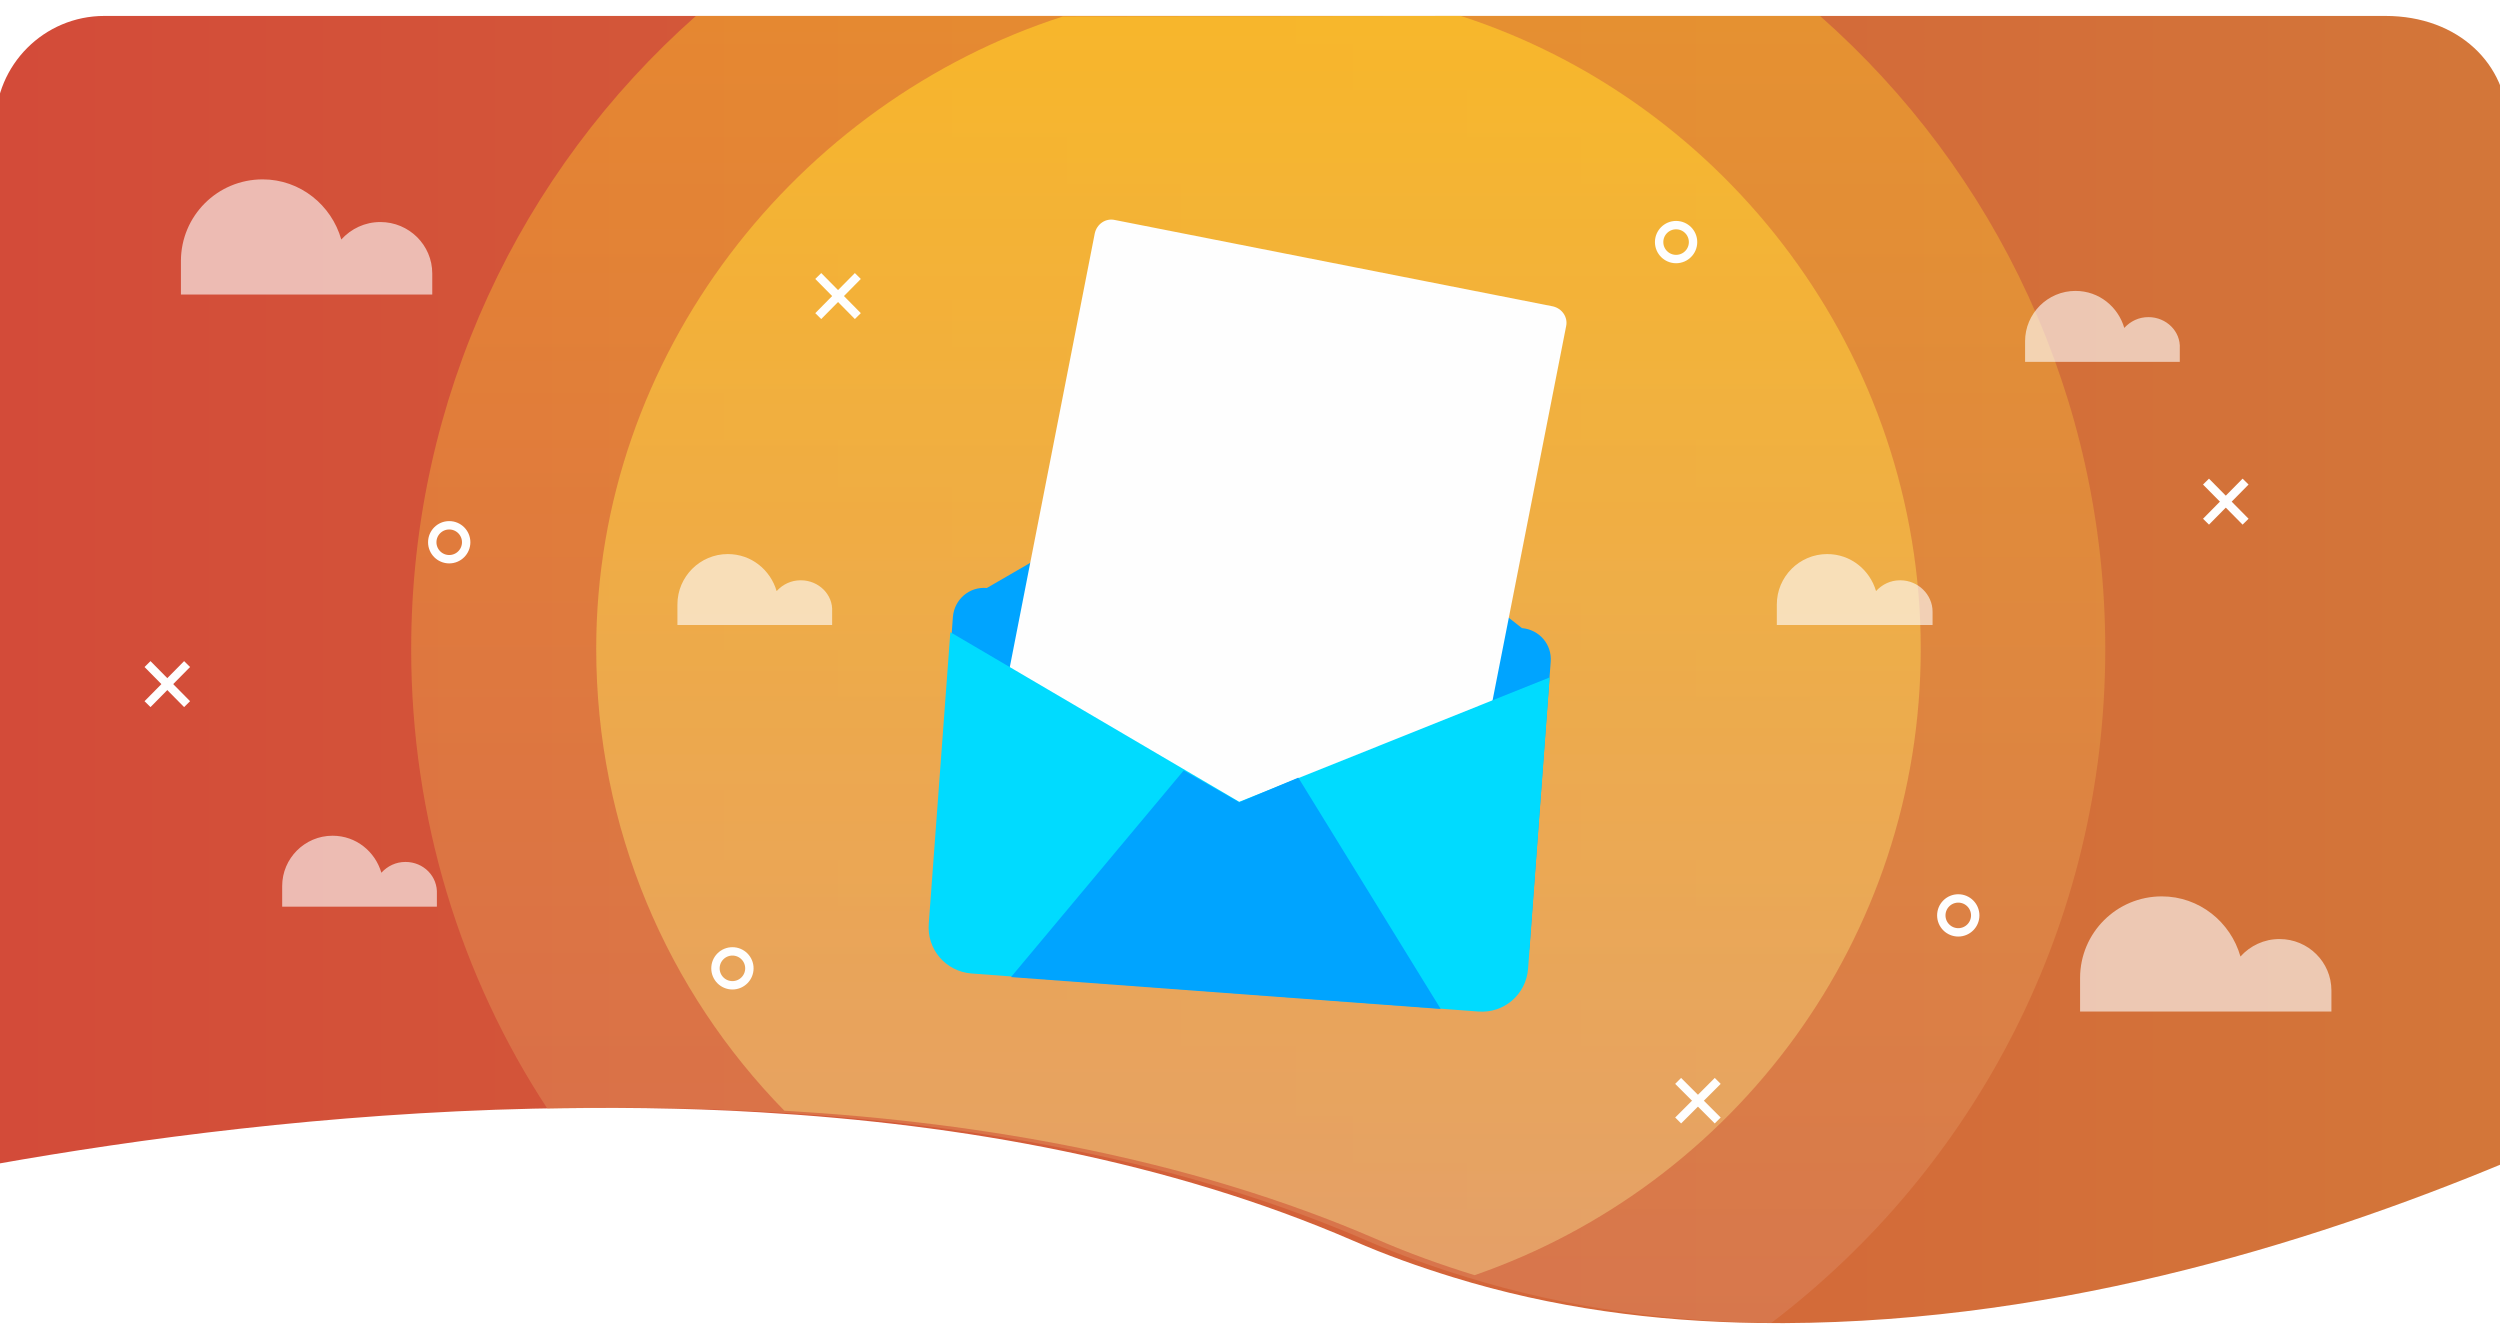
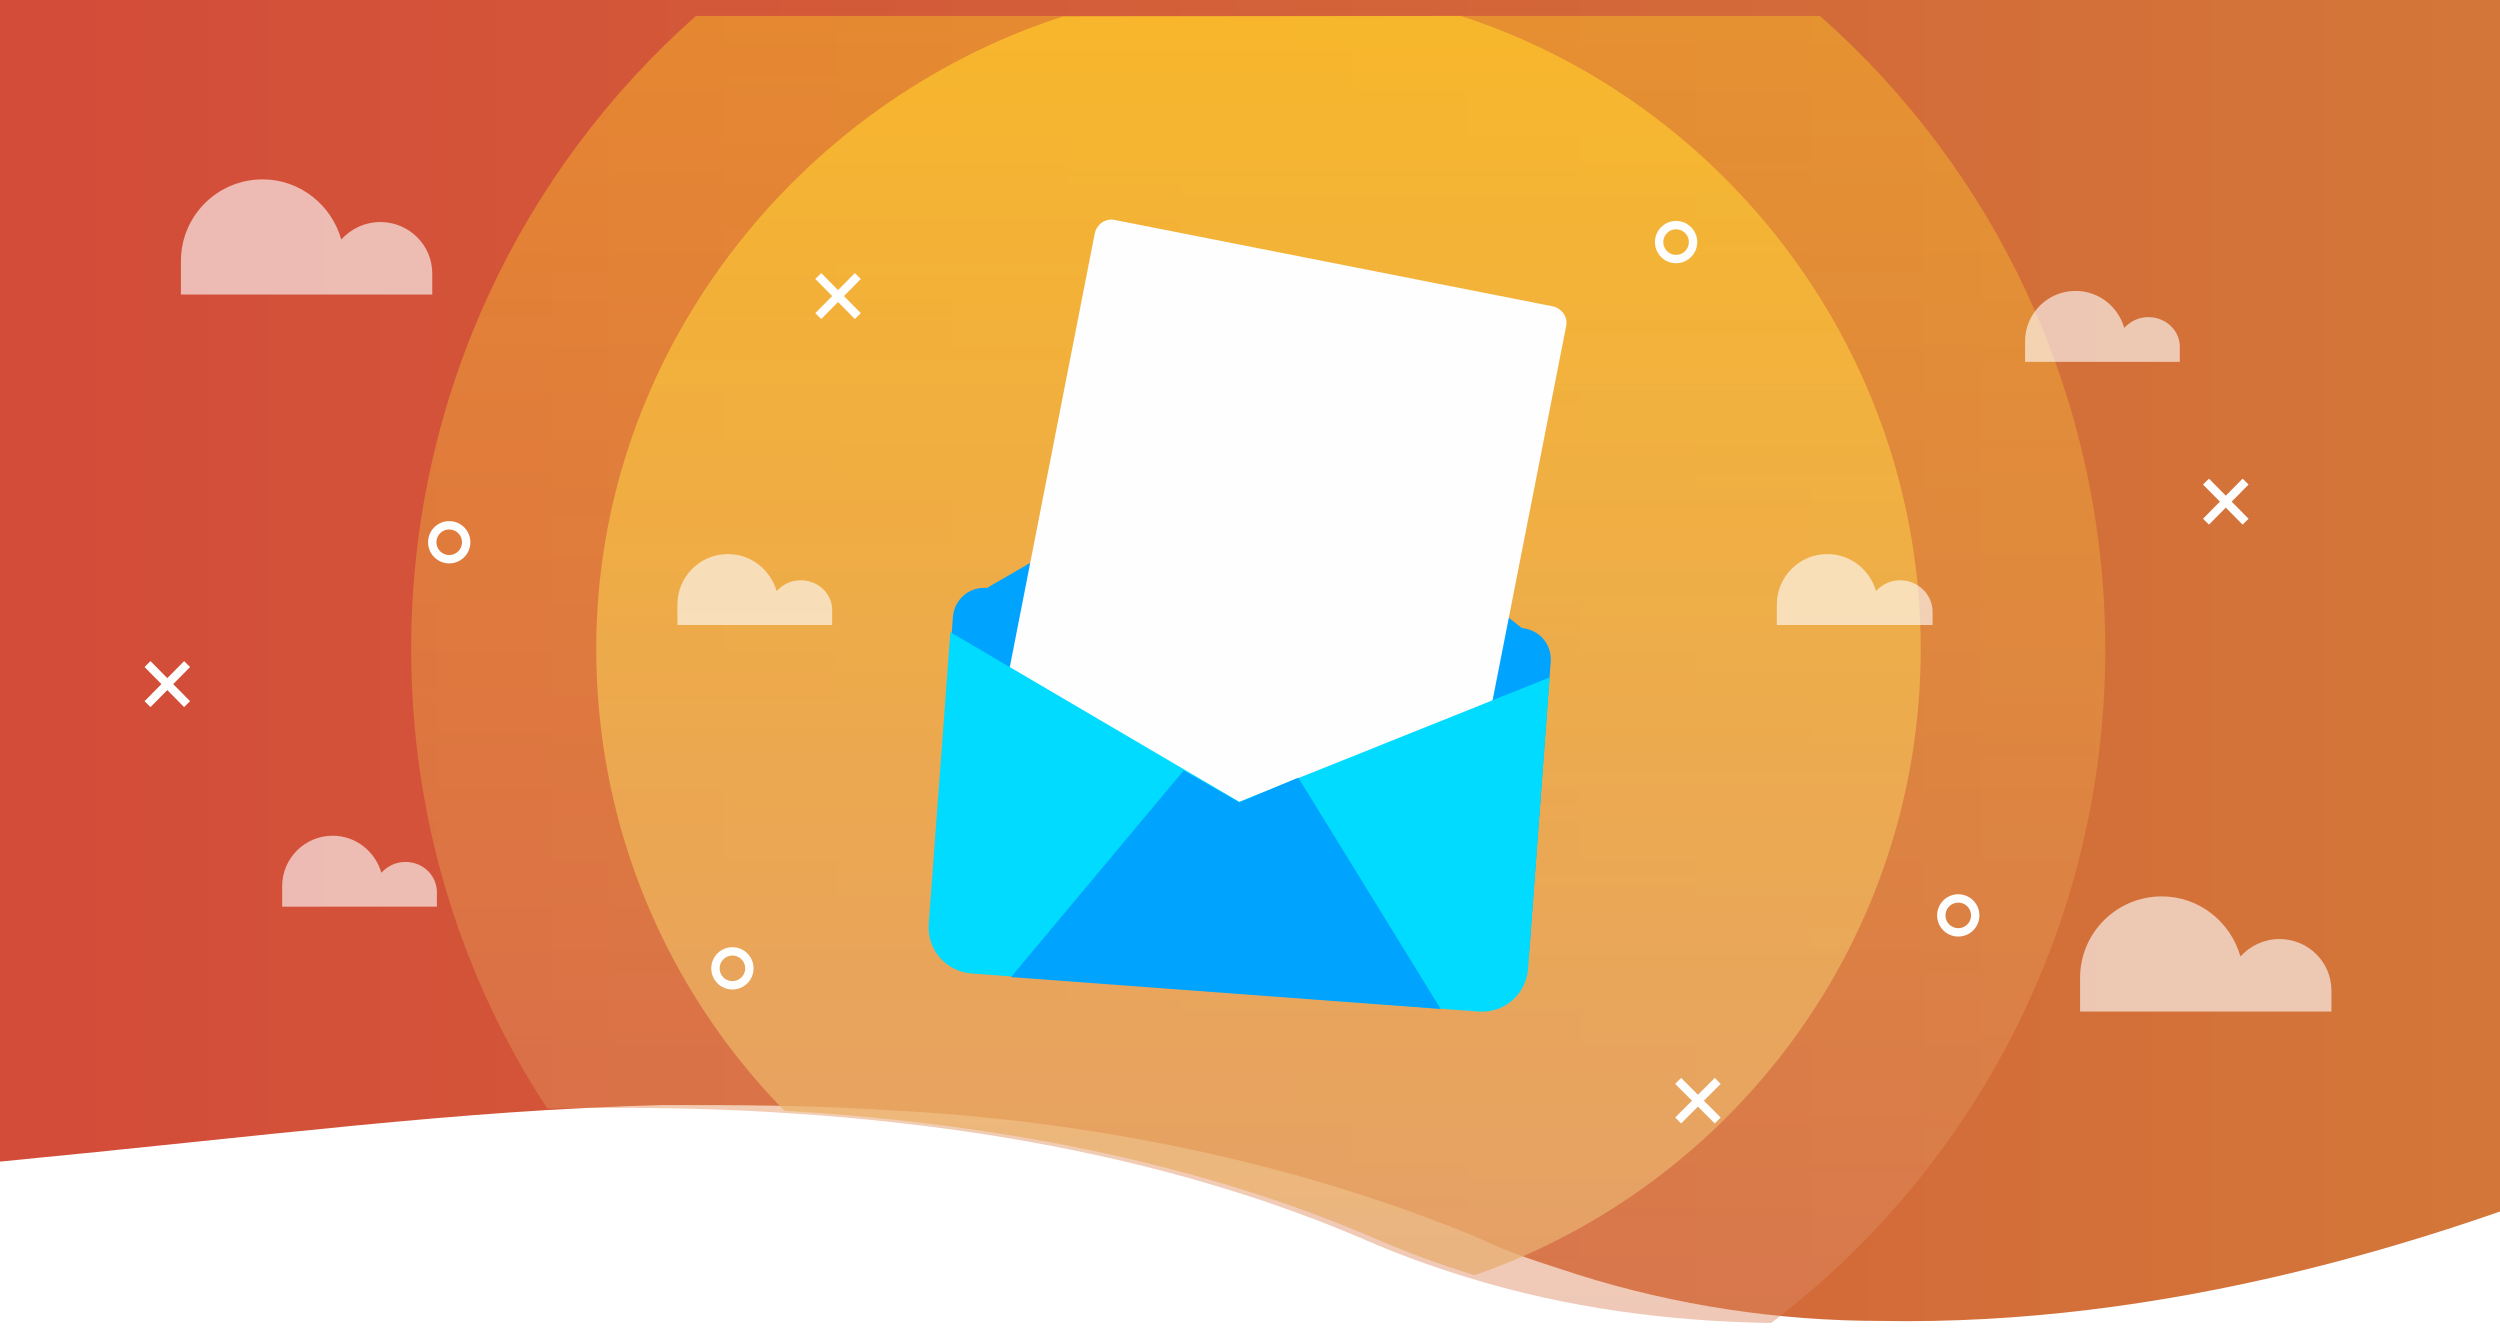
- <svg xmlns="http://www.w3.org/2000/svg" version="1.1" id="OBJECTS" x="0px" y="0px" viewBox="0 0 486.4 258.5" style="enable-background:new 0 0 486.4 258.5;" xml:space="preserve">
+ <svg xmlns="http://www.w3.org/2000/svg" version="1.1" id="OBJECTS" x="0px" y="0px" viewBox="0 0 486.4 258.5" style="enable-background:new 0 307 1024 256;" xml:space="preserve">
  <style type="text/css">
	.st0{fill:url(#SVGID_1_);}
	.st1{opacity:0.46;fill:url(#SVGID_2_);}
	.st2{opacity:0.76;fill:url(#SVGID_3_);}
	.st3{fill:#00A4FF;}
	.st4{fill:#FEFEFE;}
	.st5{fill:#00DBFF;}
	.st6{opacity:0.62;fill:#FEFEFE;}
	.st7{fill:none;stroke:#FEFEFE;stroke-width:1.631;stroke-miterlimit:10;}
</style>
  <g>
    <linearGradient id="SVGID_1_" gradientUnits="userSpaceOnUse" x1="1.733" y1="130.276" x2="487.901" y2="130.276">
      <stop offset="0" style="stop-color:#D34B39" />
      <stop offset="0.984" style="stop-color:#D37639" />
    </linearGradient>
-     <path class="st0" d="M487.9,24.3V226c-39.3,16.4-91,32.2-146,31.4c-19.9-0.3-39.8-2.9-59.2-8.9c-6.5-2-13-4.3-19.4-7.1   c-35.8-15.5-76.1-22.7-115.5-25c-14.9-0.9-29.7-1-44-0.7c-40.1,0.9-77.1,5.9-104.7,10.8V24.3c0-11.7,9.5-21.2,21.2-21.2h443.8   C478.4,3.1,487.9,12.6,487.9,24.3z" />
+     <path class="st0" d="M512 0V226c-39 16-91 32-146 31-20 0-40-3-59-9-6-2-13-4-19-7-36-15-76-23-115-25-15-1-30-1-44-1-40 1-77 6-129 11V0z" />
    <linearGradient id="SVGID_2_" gradientUnits="userSpaceOnUse" x1="244.817" y1="-30.028" x2="244.817" y2="329.491">
      <stop offset="0" style="stop-color:#FFC720" />
      <stop offset="0.984" style="stop-color:#D57973" />
    </linearGradient>
    <path class="st1" d="M409.6,126.3c0,53.5-25.5,101.1-65,131.1c-19.9-0.3-39.8-2.9-59.2-8.9c-6.5-2-13-4.3-19.4-7.1   c-35.8-15.5-76.1-22.7-115.5-25c-14.9-0.9-29.7-1-44-0.7C89.7,190.1,80,159.3,80,126.3c0-49,21.4-93.1,55.4-123.2h218.7   C388.2,33.2,409.6,77.3,409.6,126.3z" />
    <linearGradient id="SVGID_3_" gradientUnits="userSpaceOnUse" x1="244.817" y1="-28.808" x2="244.817" y2="317.469">
      <stop offset="0" style="stop-color:#FFC720" />
      <stop offset="0.984" style="stop-color:#E3A884" />
    </linearGradient>
    <path class="st2" d="M373.7,126.2c0,56.5-36.3,104.4-86.8,121.9c-6.5-2-12.9-4.3-19.3-7.1c-35.7-15.4-75.8-22.6-115-24.9   c-22.7-23.2-36.6-54.9-36.6-89.9c0-57.3,39.1-106.3,90.8-123l77.4-0.1C335.8,19.8,373.7,68.9,373.7,126.2z" />
    <g>
      <path class="st3" d="M291.1,189.7l-104.2-7.8c-3.4-0.3-5.9-3.2-5.6-6.6l4.1-55.3c0.3-3.4,3.2-5.9,6.6-5.6L239.3,87l15.4,2.6    l41.4,32.6c3.4,0.3,5.9,3.2,5.6,6.6l-4.1,55.3C297.4,187.4,294.4,189.9,291.1,189.7z" />
      <g>
        <path class="st4" d="M278.8,178.4l-85.2-16.8c-1.8-0.4-3-2.1-2.6-3.9L213,45.4c0.4-1.8,2.1-3,3.9-2.6l85.2,16.8     c1.8,0.4,3,2.1,2.6,3.9l-22.1,112.4C282.4,177.6,280.6,178.8,278.8,178.4z" />
      </g>
      <path class="st5" d="M301.5,131.8l-4.2,56.7c-0.4,5-4.7,8.7-9.7,8.3l-98.6-7.4c-5-0.4-8.7-4.7-8.3-9.7l4.2-56.7l56.2,33    L301.5,131.8z" />
      <polygon class="st3" points="280.3,196.3 196.7,190.1 230.3,149.9 241.1,156.1 252.6,151.3   " />
    </g>
    <path class="st6" d="M74,43.2c-3,0-5.7,1.3-7.6,3.4c-1.9-6.7-8-11.7-15.3-11.7c-8.8,0-15.9,7.1-15.9,15.9v6.5h28.7h3.1h17.1v-4.1   C84.1,47.7,79.6,43.2,74,43.2z" />
    <path class="st6" d="M443.5,182.7c-3,0-5.7,1.3-7.6,3.4c-1.9-6.7-8-11.7-15.3-11.7c-8.8,0-15.9,7.1-15.9,15.9v6.5h28.7h3.1h17.1   v-4.1C453.6,187.2,449.1,182.7,443.5,182.7z" />
    <path class="st6" d="M78.9,167.7c-1.9,0-3.5,0.8-4.7,2.1c-1.2-4.1-4.9-7.2-9.5-7.2c-5.4,0-9.8,4.4-9.8,9.8v4h17.7h1.9h10.5V174   C85.2,170.5,82.4,167.7,78.9,167.7z" />
    <path class="st6" d="M418,61.7c-1.9,0-3.5,0.8-4.7,2.1c-1.2-4.1-4.9-7.2-9.5-7.2c-5.4,0-9.8,4.4-9.8,9.8v4h17.7h1.9h10.5v-2.6   C424.3,64.5,421.5,61.7,418,61.7z" />
    <path class="st6" d="M369.7,112.9c-1.9,0-3.5,0.8-4.7,2.1c-1.2-4.1-4.9-7.2-9.5-7.2c-5.4,0-9.8,4.4-9.8,9.8v4h17.7h1.9H376v-2.6   C376,115.7,373.2,112.9,369.7,112.9z" />
    <path class="st6" d="M155.8,112.9c-1.9,0-3.5,0.8-4.7,2.1c-1.2-4.1-4.9-7.2-9.5-7.2c-5.4,0-9.8,4.4-9.8,9.8v4h17.7h1.9h10.5v-2.6   C162.1,115.7,159.3,112.9,155.8,112.9z" />
    <circle class="st7" cx="87.4" cy="105.5" r="3.3" />
    <circle class="st7" cx="381" cy="178.1" r="3.3" />
    <circle class="st7" cx="326.1" cy="47.1" r="3.3" />
    <circle class="st7" cx="142.5" cy="188.4" r="3.3" />
    <g>
      <line class="st7" x1="28.7" y1="129.2" x2="36.4" y2="137" />
      <line class="st7" x1="36.4" y1="129.2" x2="28.7" y2="137" />
    </g>
    <g>
      <line class="st7" x1="429.2" y1="93.7" x2="436.9" y2="101.5" />
      <line class="st7" x1="436.9" y1="93.7" x2="429.2" y2="101.5" />
    </g>
    <g>
      <line class="st7" x1="159.2" y1="53.7" x2="166.9" y2="61.5" />
      <line class="st7" x1="166.9" y1="53.7" x2="159.2" y2="61.5" />
    </g>
    <g>
      <line class="st7" x1="326.5" y1="210.3" x2="334.2" y2="218" />
      <line class="st7" x1="334.2" y1="210.3" x2="326.5" y2="218" />
    </g>
  </g>
</svg>
